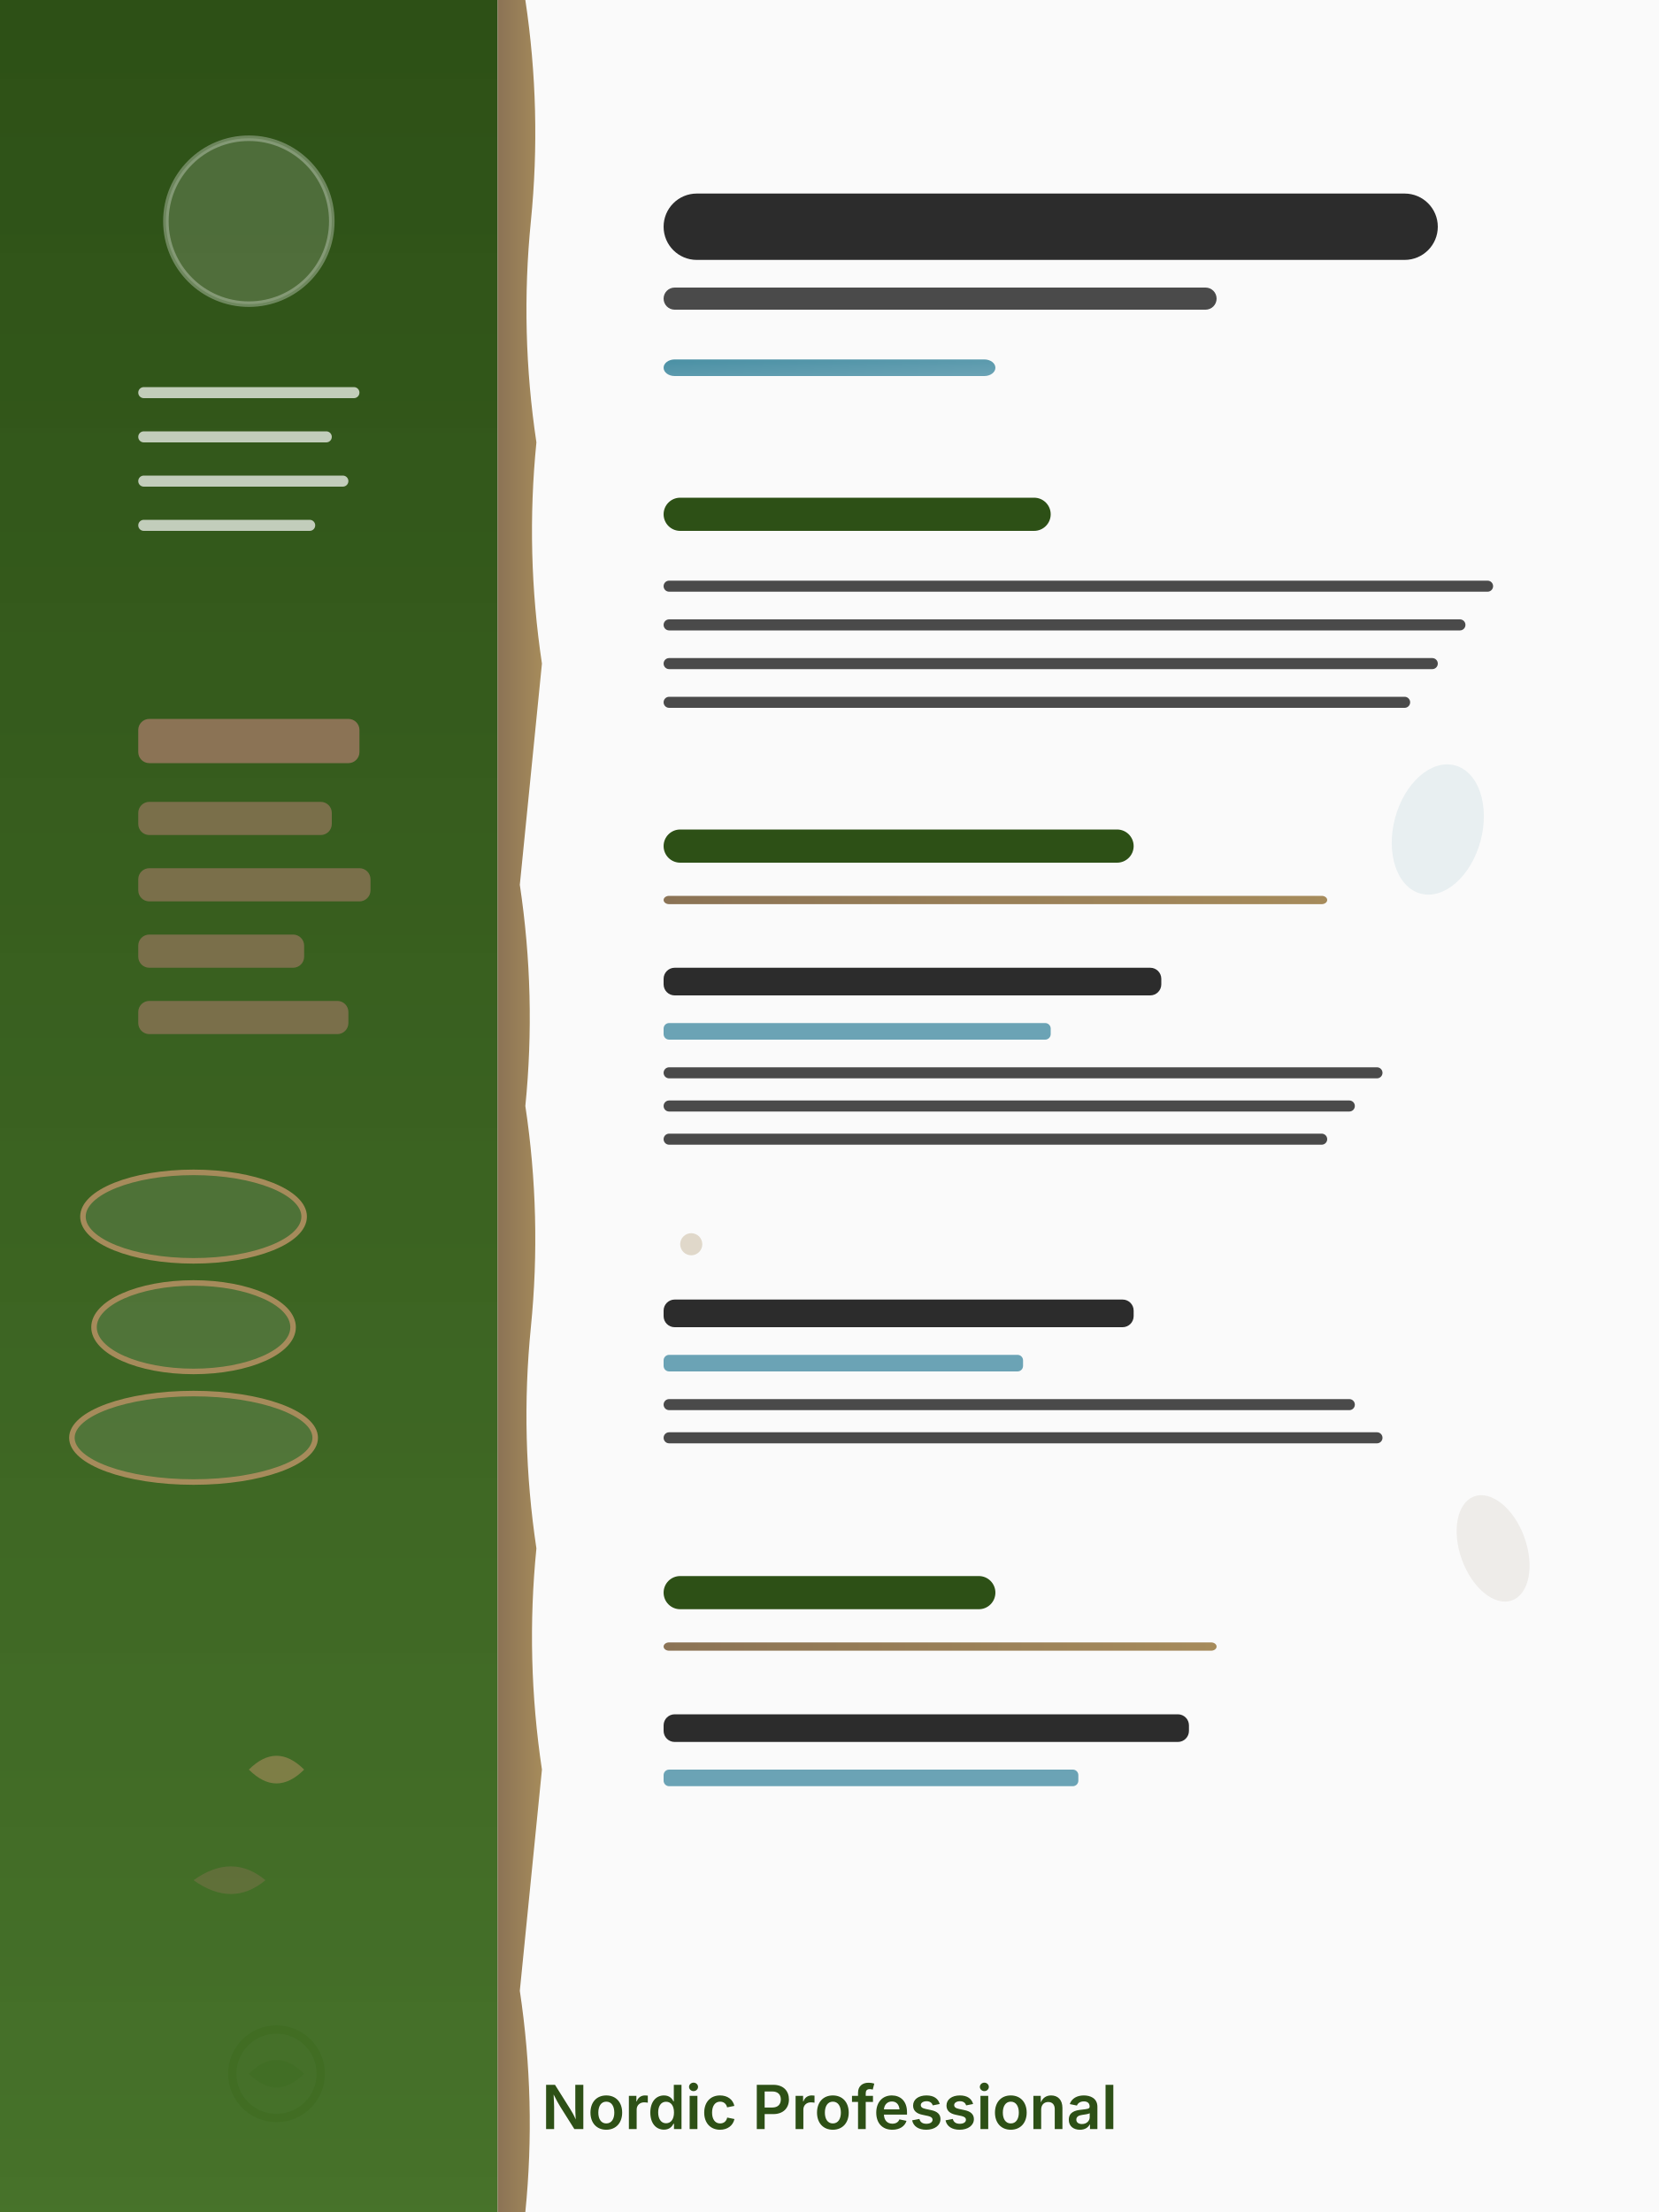
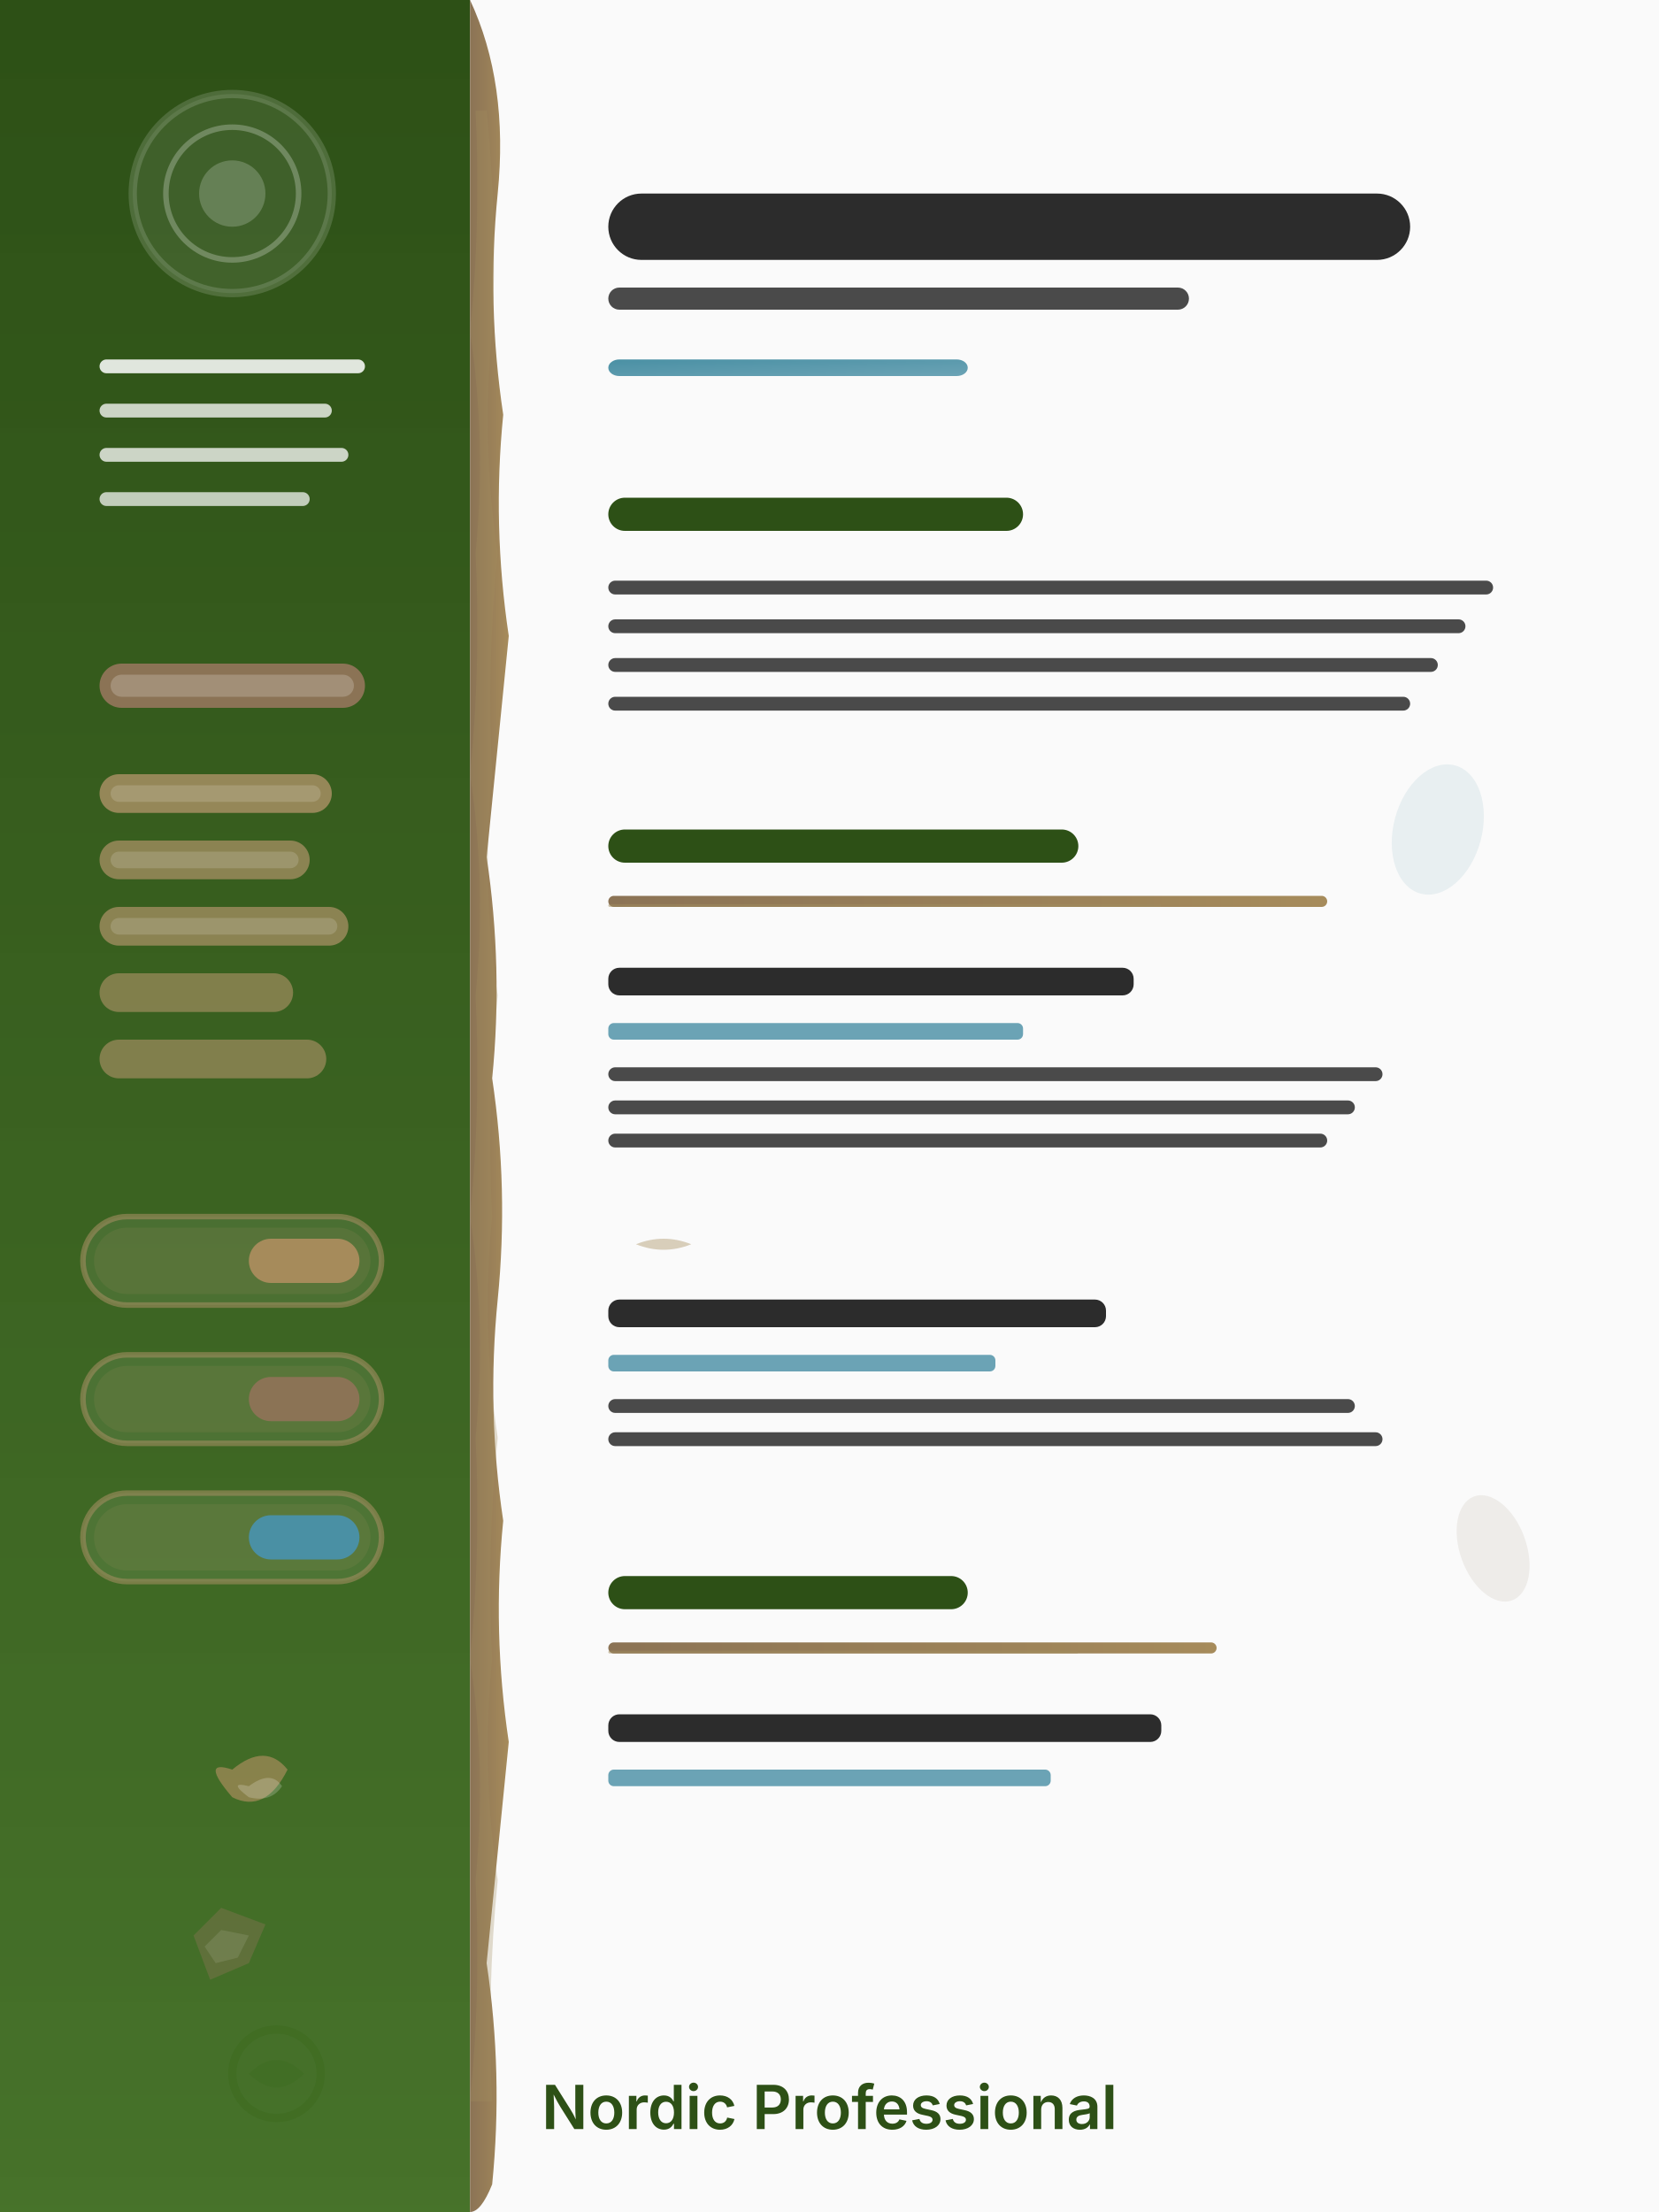
<svg xmlns="http://www.w3.org/2000/svg" width="300" height="400" viewBox="0 0 300 400" fill="none">
  <defs>
    <linearGradient id="forestGradient" x1="0%" y1="0%" x2="0%" y2="100%">
      <stop offset="0%" style="stop-color:#2d5016;stop-opacity:1" />
      <stop offset="100%" style="stop-color:#3d6b1f;stop-opacity:0.95" />
    </linearGradient>
    <linearGradient id="stoneAccent" x1="0%" y1="0%" x2="100%" y2="0%">
      <stop offset="0%" style="stop-color:#8b7355" />
      <stop offset="100%" style="stop-color:#a68b5b" />
    </linearGradient>
    <linearGradient id="arcticBlue" x1="0%" y1="0%" x2="100%" y2="100%">
      <stop offset="0%" style="stop-color:#4a90a4" />
      <stop offset="100%" style="stop-color:#6ba3b5" />
    </linearGradient>
    <filter id="paperTexture">
      <feTurbulence baseFrequency="0.9" numOctaves="1" result="noise" />
      <feColorMatrix values="0 0 0 0 0.98 0 0 0 0 0.98 0 0 0 0 0.98 0 0 0 0.05 0" />
      <feComposite in2="SourceGraphic" operator="multiply" />
    </filter>
  </defs>
  <rect width="300" height="400" fill="#fafafa" filter="url(#paperTexture)" />
-   <rect x="0" y="0" width="90" height="400" fill="url(#forestGradient)" />
-   <path d="M90 0 L95 0 Q98 20 96 40 Q94 60 97 80 Q95 100 98 120 Q96 140 94 160 Q97 180 95 200 Q98 220 96 240 Q94 260 97 280 Q95 300 98 320 Q96 340 94 360 Q97 380 95 400 L90 400 Z" fill="url(#stoneAccent)" />
-   <circle cx="45" cy="40" r="15" fill="rgba(255,255,255,0.15)" stroke="rgba(255,255,255,0.3)" stroke-width="1" />
-   <rect x="25" y="70" width="40" height="2" fill="rgba(255,255,255,0.7)" rx="1" />
-   <rect x="25" y="78" width="35" height="2" fill="rgba(255,255,255,0.7)" rx="1" />
-   <rect x="25" y="86" width="38" height="2" fill="rgba(255,255,255,0.7)" rx="1" />
-   <rect x="25" y="94" width="32" height="2" fill="rgba(255,255,255,0.7)" rx="1" />
-   <rect x="25" y="130" width="40" height="8" fill="#8b7355" rx="2" />
-   <rect x="25" y="145" width="35" height="6" fill="rgba(139,115,85,0.8)" rx="2" />
-   <rect x="25" y="157" width="42" height="6" fill="rgba(139,115,85,0.8)" rx="2" />
-   <rect x="25" y="169" width="30" height="6" fill="rgba(139,115,85,0.8)" rx="2" />
-   <rect x="25" y="181" width="38" height="6" fill="rgba(139,115,85,0.8)" rx="2" />
-   <ellipse cx="35" cy="220" rx="20" ry="8" fill="rgba(255,255,255,0.1)" stroke="#a68b5b" stroke-width="1" />
-   <ellipse cx="35" cy="240" rx="18" ry="8" fill="rgba(255,255,255,0.1)" stroke="#a68b5b" stroke-width="1" />
-   <ellipse cx="35" cy="260" rx="22" ry="8" fill="rgba(255,255,255,0.1)" stroke="#a68b5b" stroke-width="1" />
-   <path d="M45 320 Q50 315 55 320 Q50 325 45 320 Q40 315 45 320" fill="#a68b5b" opacity="0.6" />
-   <path d="M35 340 Q42 335 48 340 Q42 345 35 340 Q28 335 35 340" fill="#8b7355" opacity="0.4" />
-   <rect x="120" y="35" width="140" height="12" fill="#2c2c2c" rx="6" />
-   <rect x="120" y="52" width="100" height="4" fill="#4a4a4a" rx="2" />
-   <rect x="120" y="65" width="60" height="3" fill="url(#arcticBlue)" rx="2" />
-   <rect x="120" y="90" width="70" height="6" fill="#2d5016" rx="3" />
-   <rect x="120" y="105" width="150" height="2" fill="#4a4a4a" rx="1" />
-   <rect x="120" y="112" width="145" height="2" fill="#4a4a4a" rx="1" />
-   <rect x="120" y="119" width="140" height="2" fill="#4a4a4a" rx="1" />
-   <rect x="120" y="126" width="135" height="2" fill="#4a4a4a" rx="1" />
-   <rect x="120" y="150" width="85" height="6" fill="#2d5016" rx="3" />
-   <rect x="120" y="162" width="120" height="1.5" fill="url(#stoneAccent)" rx="1" />
-   <rect x="120" y="175" width="90" height="5" fill="#2c2c2c" rx="2" />
-   <rect x="120" y="185" width="70" height="3" fill="#6ba3b5" rx="1" />
-   <rect x="120" y="193" width="130" height="2" fill="#4a4a4a" rx="1" />
-   <rect x="120" y="199" width="125" height="2" fill="#4a4a4a" rx="1" />
-   <rect x="120" y="205" width="120" height="2" fill="#4a4a4a" rx="1" />
-   <circle cx="125" cy="225" r="2" fill="#a68b5b" opacity="0.3" />
-   <rect x="120" y="235" width="85" height="5" fill="#2c2c2c" rx="2" />
-   <rect x="120" y="245" width="65" height="3" fill="#6ba3b5" rx="1" />
-   <rect x="120" y="253" width="125" height="2" fill="#4a4a4a" rx="1" />
-   <rect x="120" y="259" width="130" height="2" fill="#4a4a4a" rx="1" />
-   <rect x="120" y="285" width="60" height="6" fill="#2d5016" rx="3" />
-   <rect x="120" y="297" width="100" height="1.5" fill="url(#stoneAccent)" rx="1" />
-   <rect x="120" y="310" width="95" height="5" fill="#2c2c2c" rx="2" />
-   <rect x="120" y="320" width="75" height="3" fill="#6ba3b5" rx="1" />
+   <rect x="0" y="0" width="85" height="400" fill="url(#forestGradient)" />
+   <path d="M85 0 Q92 15 90 35 Q88 55 91 75 Q89 95 92 115 Q90 135 88 155 Q91 175 89 195 Q92 215 90 235 Q88 255 91 275 Q89 295 92 315 Q90 335 88 355 Q91 375 89 395 Q87 400 85 400 L85 0 Z" fill="url(#stoneAccent)" />
+   <path d="M88 20 Q90 40 89 60 Q87 80 90 100 Q88 120 89 140 Q87 160 90 180 Q88 200 89 220 Q87 240 90 260 Q88 280 89 300 Q87 320 90 340 Q88 360 89 380 L85 380 Q87 360 86 340 Q88 320 85 300 Q87 280 86 260 Q88 240 85 220 Q87 200 86 180 Q88 160 85 140 Q87 120 86 100 Q88 80 85 60 Q87 40 86 20 Z" fill="rgba(160,140,95,0.3)" />
+   <g id="contact-section">
+     <circle cx="42" cy="35" r="18" fill="rgba(255,255,255,0.08)" stroke="rgba(255,255,255,0.15)" stroke-width="1.5" />
+     <circle cx="42" cy="35" r="12" fill="none" stroke="rgba(255,255,255,0.25)" stroke-width="1" />
+     <circle cx="42" cy="35" r="6" fill="rgba(255,255,255,0.2)" />
+     <rect x="18" y="65" width="48" height="2.5" fill="rgba(255,255,255,0.85)" rx="1.25" />
+     <rect x="18" y="73" width="42" height="2.5" fill="rgba(255,255,255,0.75)" rx="1.25" />
+     <rect x="18" y="81" width="45" height="2.5" fill="rgba(255,255,255,0.75)" rx="1.25" />
+     <rect x="18" y="89" width="38" height="2.5" fill="rgba(255,255,255,0.7)" rx="1.25" />
+   </g>
+   <g id="skills-section">
+     <rect x="18" y="120" width="48" height="8" fill="#8b7355" rx="4" />
+     <rect x="20" y="122" width="44" height="4" fill="rgba(255,255,255,0.2)" rx="2" />
+     <rect x="18" y="140" width="42" height="7" fill="rgba(160,140,95,0.9)" rx="3.5" />
+     <rect x="18" y="152" width="38" height="7" fill="rgba(160,140,95,0.8)" rx="3.5" />
+     <rect x="18" y="164" width="45" height="7" fill="rgba(160,140,95,0.8)" rx="3.5" />
+     <rect x="18" y="176" width="35" height="7" fill="rgba(160,140,95,0.7)" rx="3.5" />
+     <rect x="18" y="188" width="41" height="7" fill="rgba(160,140,95,0.7)" rx="3.5" />
+     <rect x="20" y="142" width="38" height="3" fill="rgba(255,255,255,0.15)" rx="1.5" />
+     <rect x="20" y="154" width="34" height="3" fill="rgba(255,255,255,0.15)" rx="1.5" />
+     <rect x="20" y="166" width="41" height="3" fill="rgba(255,255,255,0.15)" rx="1.5" />
+   </g>
+   <g id="language-section">
+     <g id="lang1">
+       <rect x="15" y="220" width="54" height="16" fill="rgba(255,255,255,0.08)" rx="8" stroke="rgba(160,140,95,0.6)" stroke-width="1" />
+       <rect x="17" y="222" width="50" height="12" fill="rgba(160,140,95,0.15)" rx="6" />
+       <rect x="45" y="224" width="20" height="8" fill="#a68b5b" rx="4" />
+     </g>
+     <g id="lang2">
+       <rect x="15" y="245" width="54" height="16" fill="rgba(255,255,255,0.08)" rx="8" stroke="rgba(160,140,95,0.6)" stroke-width="1" />
+       <rect x="17" y="247" width="50" height="12" fill="rgba(160,140,95,0.15)" rx="6" />
+       <rect x="45" y="249" width="20" height="8" fill="#8b7355" rx="4" />
+     </g>
+     <g id="lang3">
+       <rect x="15" y="270" width="54" height="16" fill="rgba(255,255,255,0.08)" rx="8" stroke="rgba(160,140,95,0.6)" stroke-width="1" />
+       <rect x="17" y="272" width="50" height="12" fill="rgba(160,140,95,0.15)" rx="6" />
+       <rect x="45" y="274" width="20" height="8" fill="#4a90a4" rx="4" />
+     </g>
+   </g>
+   <g id="nordic-decoration">
+     <path d="M42 320 Q48 315 52 320 Q48 328 42 325 Q36 318 42 320" fill="#a68b5b" opacity="0.7" />
+     <path d="M45 323 Q49 320 51 323 Q49 326 45 325 Q41 322 45 323" fill="rgba(255,255,255,0.2)" />
+     <path d="M35 350 L40 345 L48 348 L45 355 L38 358 Z" fill="rgba(139,115,85,0.4)" />
+     <path d="M37 352 L40 349 L45 350 L43 354 L39 355 Z" fill="rgba(255,255,255,0.1)" />
+   </g>
+   <rect x="110" y="35" width="145" height="12" fill="#2c2c2c" rx="6" />
+   <rect x="110" y="52" width="105" height="4" fill="#4a4a4a" rx="2" />
+   <rect x="110" y="65" width="65" height="3" fill="url(#arcticBlue)" rx="2" />
+   <rect x="110" y="90" width="75" height="6" fill="#2d5016" rx="3" />
+   <rect x="110" y="105" width="160" height="2.5" fill="#4a4a4a" rx="1.25" />
+   <rect x="110" y="112" width="155" height="2.5" fill="#4a4a4a" rx="1.25" />
+   <rect x="110" y="119" width="150" height="2.5" fill="#4a4a4a" rx="1.25" />
+   <rect x="110" y="126" width="145" height="2.5" fill="#4a4a4a" rx="1.25" />
+   <rect x="110" y="150" width="85" height="6" fill="#2d5016" rx="3" />
+   <rect x="110" y="162" width="130" height="2" fill="url(#stoneAccent)" rx="1" />
+   <rect x="110" y="163.5" width="100" height="0.5" fill="rgba(160,140,95,0.5)" rx="0.25" />
+   <rect x="110" y="175" width="95" height="5" fill="#2c2c2c" rx="2" />
+   <rect x="110" y="185" width="75" height="3" fill="#6ba3b5" rx="1" />
+   <rect x="110" y="193" width="140" height="2.5" fill="#4a4a4a" rx="1.25" />
+   <rect x="110" y="199" width="135" height="2.5" fill="#4a4a4a" rx="1.25" />
+   <rect x="110" y="205" width="130" height="2.5" fill="#4a4a4a" rx="1.25" />
+   <path d="M115 225 Q120 223 125 225 Q120 227 115 225" fill="#a68b5b" opacity="0.4" />
+   <rect x="110" y="235" width="90" height="5" fill="#2c2c2c" rx="2" />
+   <rect x="110" y="245" width="70" height="3" fill="#6ba3b5" rx="1" />
+   <rect x="110" y="253" width="135" height="2.5" fill="#4a4a4a" rx="1.25" />
+   <rect x="110" y="259" width="140" height="2.5" fill="#4a4a4a" rx="1.25" />
+   <rect x="110" y="285" width="65" height="6" fill="#2d5016" rx="3" />
+   <rect x="110" y="297" width="110" height="2" fill="url(#stoneAccent)" rx="1" />
+   <rect x="110" y="298.5" width="85" height="0.5" fill="rgba(160,140,95,0.5)" rx="0.25" />
+   <rect x="110" y="310" width="100" height="5" fill="#2c2c2c" rx="2" />
+   <rect x="110" y="320" width="80" height="3" fill="#6ba3b5" rx="1" />
  <ellipse cx="260" cy="150" rx="8" ry="12" fill="rgba(74,144,164,0.1)" transform="rotate(15 260 150)" />
  <ellipse cx="270" cy="280" rx="6" ry="10" fill="rgba(139,115,85,0.1)" transform="rotate(-20 270 280)" />
  <text x="150" y="385" text-anchor="middle" font-family="system-ui, -apple-system" font-size="11" fill="#2d5016" font-weight="600">Nordic Professional</text>
  <circle cx="50" cy="375" r="8" fill="none" stroke="#3d6b1f" stroke-width="1.5" opacity="0.6" />
  <path d="M45 375 Q50 370 55 375 Q50 380 45 375" fill="#3d6b1f" opacity="0.4" />
</svg>
